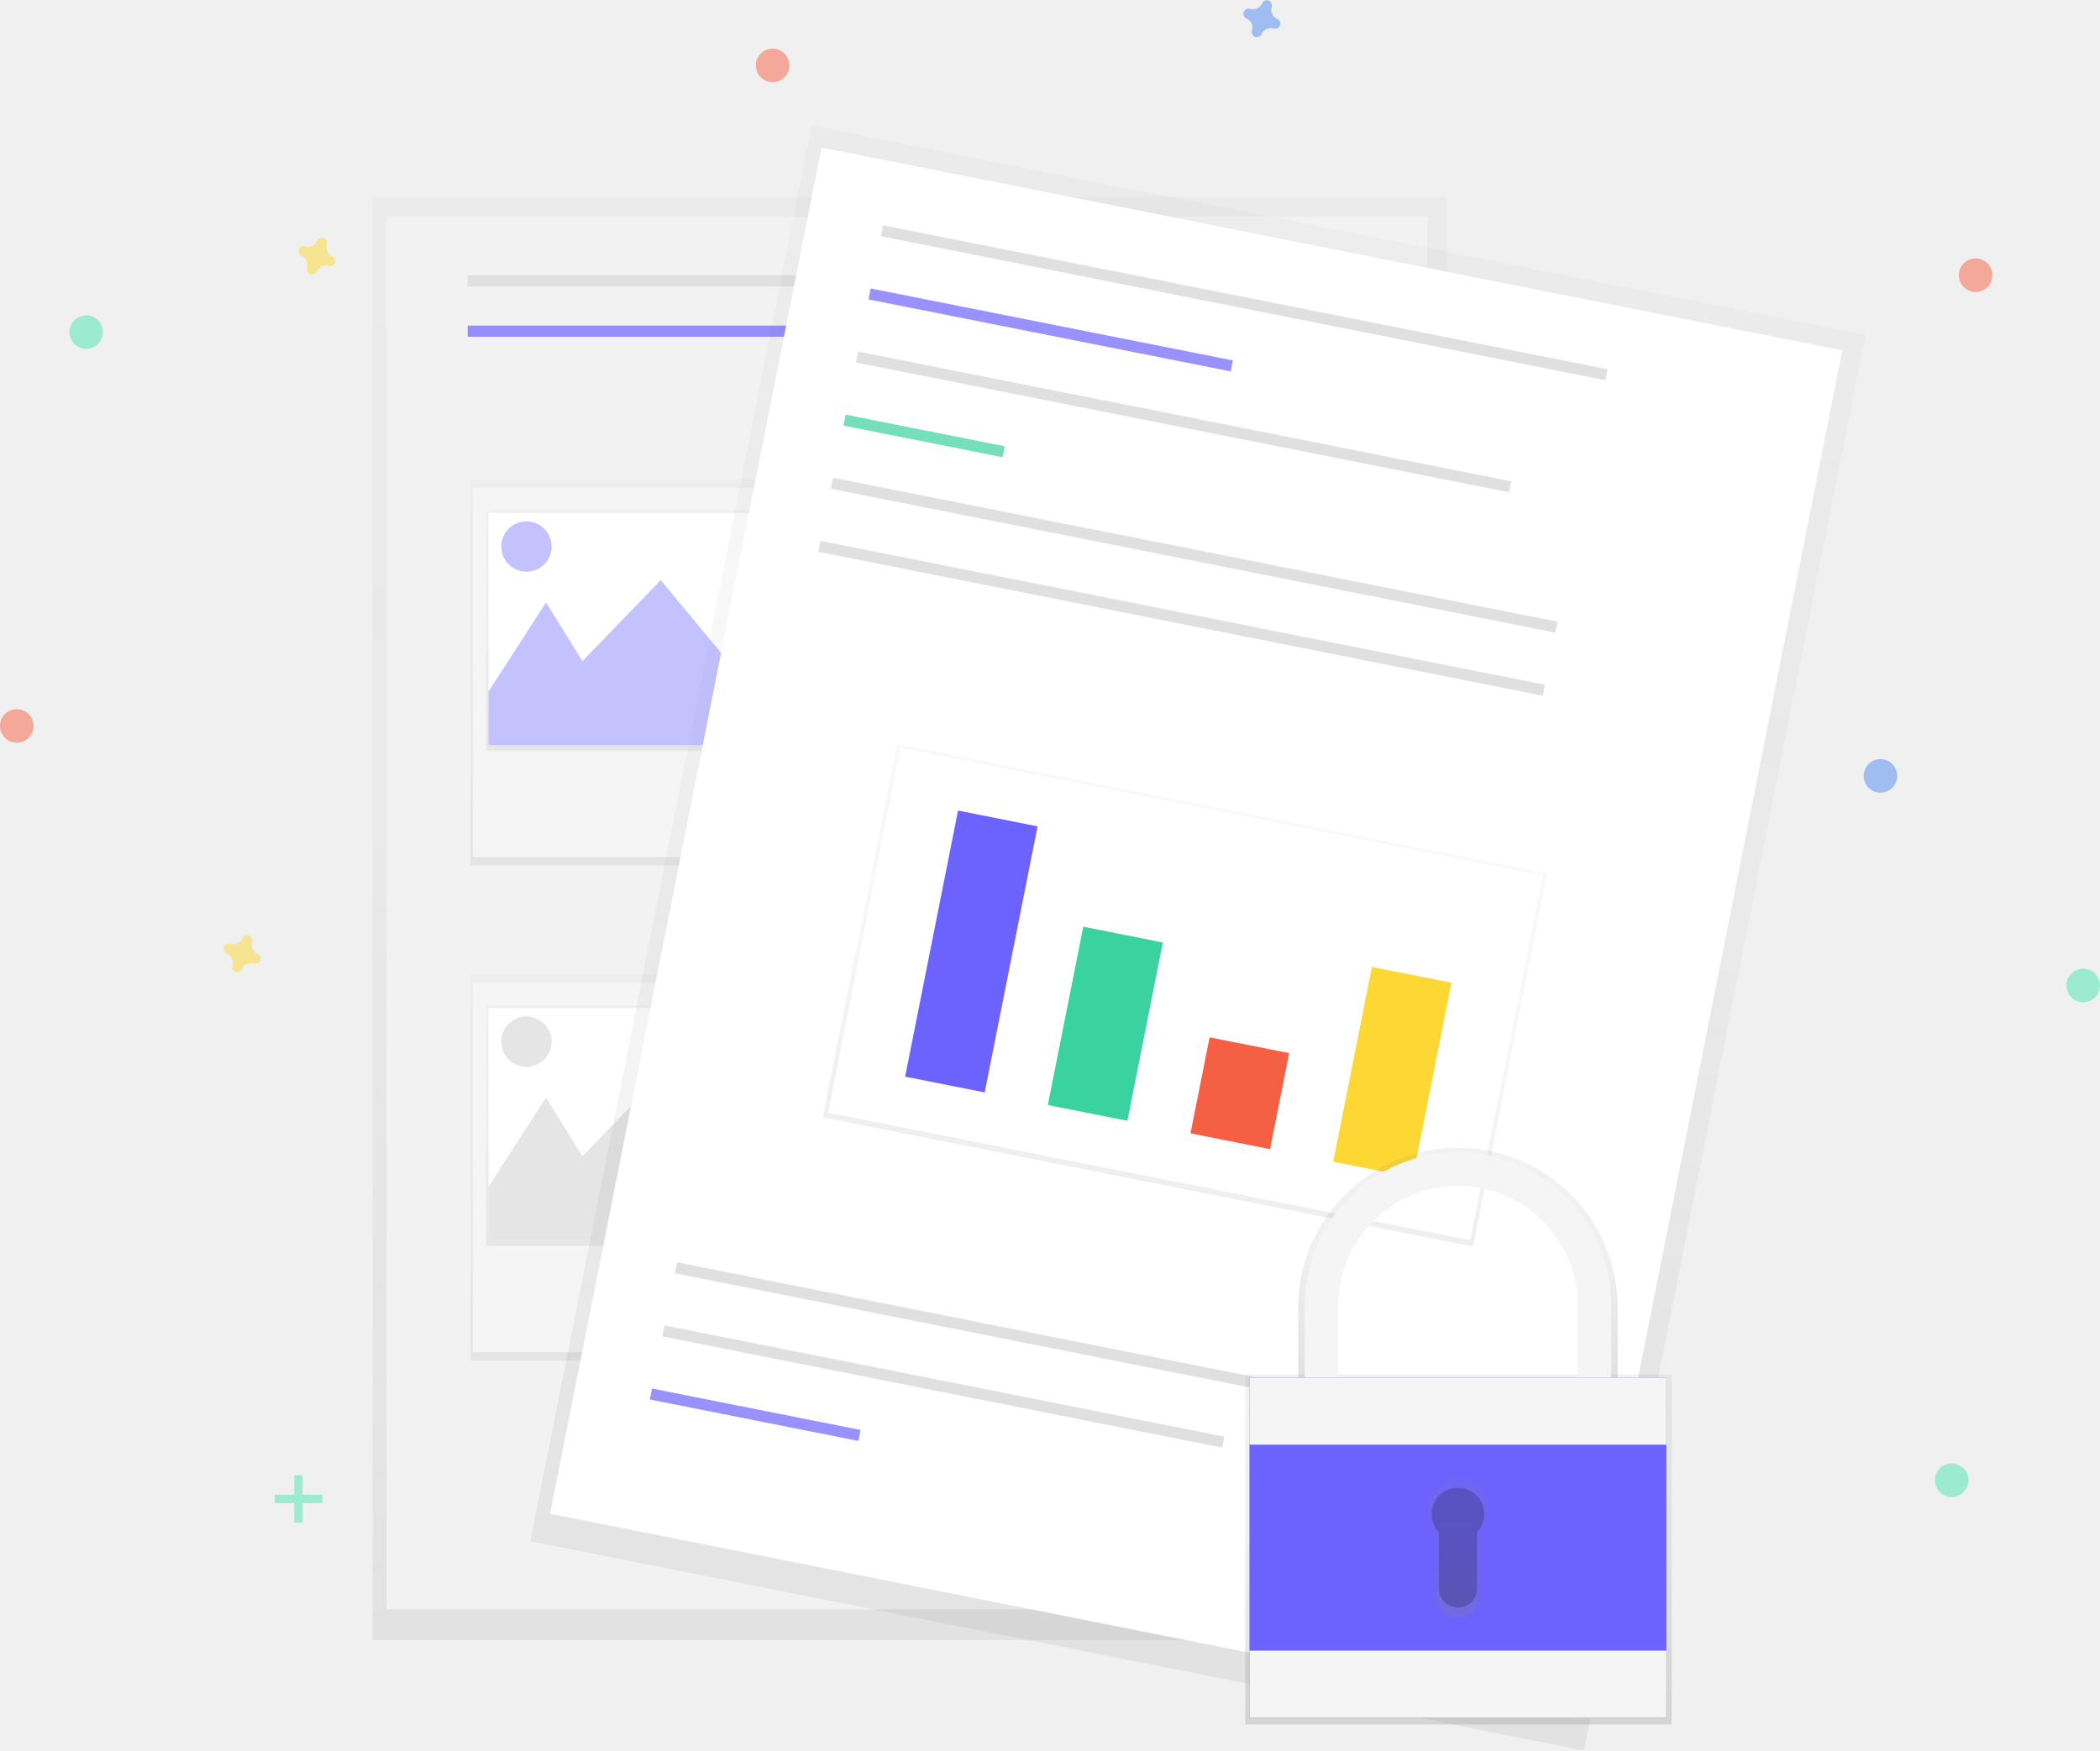
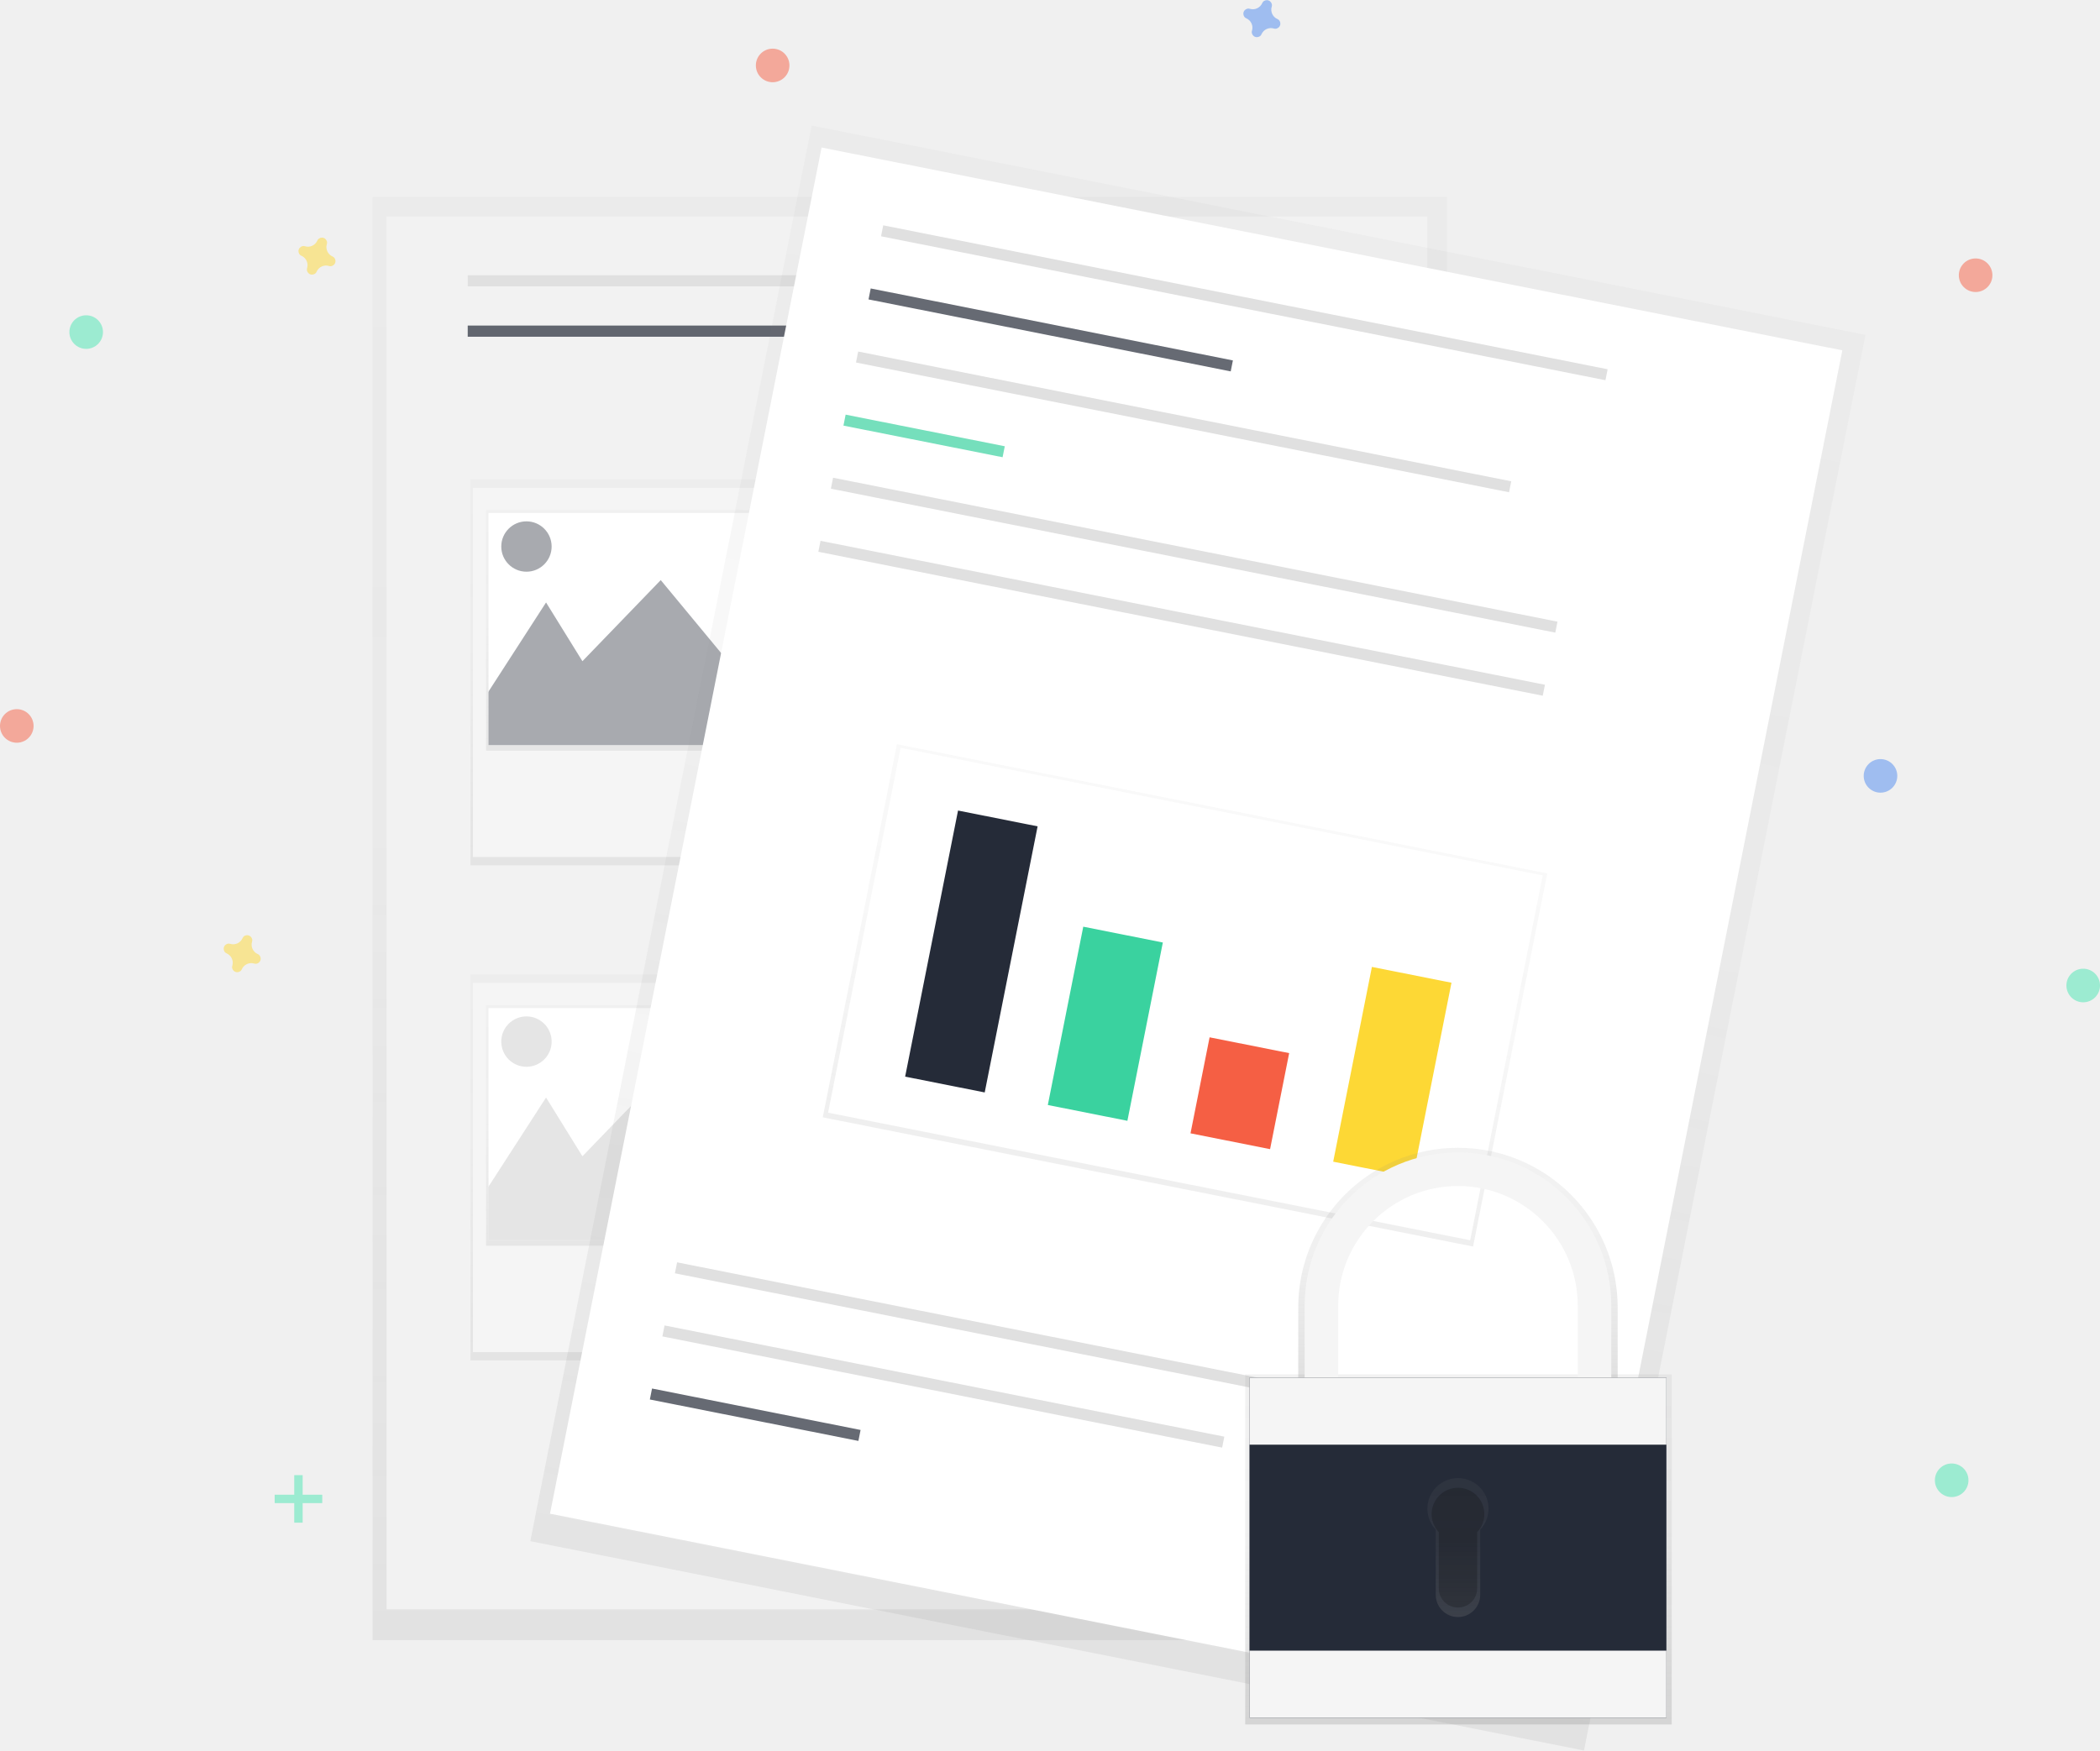
<svg xmlns="http://www.w3.org/2000/svg" xmlns:xlink="http://www.w3.org/1999/xlink" id="e8f68bdd-4984-4f2e-95b7-7fc8ec281257" data-name="Layer 1" width="918.14" height="765.54" viewBox="0 0 918.14 765.54">
  <defs>
    <linearGradient id="27aa7b70-b106-4a00-be67-693c8380e41d" x1="397.74" y1="717.25" x2="397.74" y2="86.11" gradientUnits="userSpaceOnUse">
      <stop offset="0" stop-color="gray" stop-opacity="0.25" />
      <stop offset="0.54" stop-color="gray" stop-opacity="0.12" />
      <stop offset="1" stop-color="gray" stop-opacity="0.1" />
    </linearGradient>
    <linearGradient id="46a816da-c484-41ec-8a6f-fbf14454d910" x1="288.88" y1="378.44" x2="288.88" y2="209.65" xlink:href="#27aa7b70-b106-4a00-be67-693c8380e41d" />
    <linearGradient id="32b634d8-28f1-48d9-a868-f602a2cad942" x1="288.88" y1="328.29" x2="288.88" y2="223.1" xlink:href="#27aa7b70-b106-4a00-be67-693c8380e41d" />
    <clipPath id="7a4c6aff-0be0-461b-a111-b3ae1b8fbf73" transform="translate(-140.93 -67.23)">
      <rect id="8cc91f6d-19b0-43cc-9c18-2faa83ac34ba" data-name="&lt;Rectangle&gt;" x="354.51" y="291.55" width="150.6" height="101.52" fill="#fff" />
    </clipPath>
    <linearGradient id="38f1cb81-8fac-4205-a0ff-a33ac00d354c" x1="288.88" y1="594.94" x2="288.88" y2="426.14" xlink:href="#27aa7b70-b106-4a00-be67-693c8380e41d" />
    <linearGradient id="6fc01aaf-135e-403e-a209-43b2a4fe59f1" x1="288.88" y1="544.79" x2="288.88" y2="439.6" xlink:href="#27aa7b70-b106-4a00-be67-693c8380e41d" />
    <clipPath id="79ce363a-d134-40e4-9f82-b96d04a36978" transform="translate(-140.93 -67.23)">
      <rect id="5b44e697-61fe-43bd-9a58-5f3e41301748" data-name="&lt;Rectangle&gt;" x="354.51" y="508.05" width="150.6" height="101.52" fill="#fff" />
    </clipPath>
    <linearGradient id="54803c44-522d-4b9e-9a34-f1f7b43e8483" x1="671.57" y1="760.34" x2="671.57" y2="129.2" gradientTransform="translate(1109.43 -194.1) rotate(90)" xlink:href="#27aa7b70-b106-4a00-be67-693c8380e41d" />
    <linearGradient id="089a6a47-adaa-499b-aefb-cd6464b62fb8" x1="670.96" y1="553.63" x2="670.96" y2="387.28" gradientTransform="translate(1129.51 -168.41) rotate(90)" xlink:href="#27aa7b70-b106-4a00-be67-693c8380e41d" />
    <linearGradient id="fd8d88e0-7826-450d-9e0b-001d1be709c2" x1="637.66" y1="754.12" x2="637.66" y2="601.05" xlink:href="#27aa7b70-b106-4a00-be67-693c8380e41d" />
    <linearGradient id="8d1793c5-b76e-44e2-a52e-569460402331" x1="778.37" y1="673.86" x2="778.37" y2="569.13" xlink:href="#27aa7b70-b106-4a00-be67-693c8380e41d" />
    <linearGradient id="4745700d-8097-45ff-9f71-625443fc4ad8" x1="778.37" y1="774.41" x2="778.37" y2="713.66" xlink:href="#27aa7b70-b106-4a00-be67-693c8380e41d" />
  </defs>
  <g opacity="0.5">
    <rect x="162.9" y="86.11" width="469.69" height="631.14" fill="url(#27aa7b70-b106-4a00-be67-693c8380e41d)" />
  </g>
  <rect x="169.02" y="94.67" width="455.01" height="609.12" fill="#f2f2f2" />
  <rect x="204.49" y="120.36" width="156.56" height="4.89" fill="#e0e0e0" />
-   <rect x="204.49" y="142.37" width="156.56" height="4.89" fill="#6c63ff" opacity="0.7" />
+   <rect x="204.49" y="142.37" width="156.56" height="4.89" fill="#252b38" opacity="0.7" />
  <rect x="384.29" y="120.36" width="156.56" height="4.89" fill="#e0e0e0" />
  <rect x="408.75" y="259.8" width="156.56" height="4.89" fill="#e0e0e0" />
  <rect x="412.42" y="273.25" width="156.56" height="4.89" fill="#e0e0e0" />
  <rect x="419.76" y="286.7" width="156.56" height="4.89" fill="#e0e0e0" />
  <rect x="408.75" y="476.29" width="156.56" height="4.89" fill="#e0e0e0" />
  <rect x="412.42" y="489.75" width="156.56" height="4.89" fill="#e0e0e0" />
  <rect x="419.76" y="503.2" width="156.56" height="4.89" fill="#e0e0e0" />
  <g opacity="0.5">
    <rect x="205.71" y="209.65" width="166.35" height="168.79" fill="url(#46a816da-c484-41ec-8a6f-fbf14454d910)" />
  </g>
  <rect x="206.76" y="213.32" width="163.72" height="161.45" fill="#f5f5f5" />
  <g opacity="0.5">
    <rect x="212.53" y="223.1" width="152.7" height="105.19" fill="url(#32b634d8-28f1-48d9-a868-f602a2cad942)" />
  </g>
  <rect id="689f37f3-cc41-448d-b172-63ec123bc985" data-name="&lt;Rectangle&gt;" x="213.58" y="224.32" width="150.6" height="101.52" fill="#fff" />
  <g clip-path="url(#7a4c6aff-0be0-461b-a111-b3ae1b8fbf73)">
-     <polygon points="200.82 322.18 238.74 263.46 254.64 289.15 288.88 253.68 318.24 289.15 343.93 236.56 409.98 341.75 195.93 334.41 200.82 322.18" fill="#6c63ff" opacity="0.4" />
-     <circle cx="230.17" cy="239" r="11.01" fill="#6c63ff" opacity="0.4" />
+     <polygon points="200.82 322.18 238.74 263.46 254.64 289.15 288.88 253.68 318.24 289.15 343.93 236.56 409.98 341.75 195.93 334.41 200.82 322.18" fill="#252b38" opacity="0.4" />
+     <circle cx="230.17" cy="239" r="11.01" fill="#252b38" opacity="0.4" />
  </g>
  <g opacity="0.5">
    <rect x="205.71" y="426.14" width="166.35" height="168.79" fill="url(#38f1cb81-8fac-4205-a0ff-a33ac00d354c)" />
  </g>
  <rect x="206.76" y="429.81" width="163.72" height="161.45" fill="#f5f5f5" />
  <g opacity="0.5">
    <rect x="212.53" y="439.6" width="152.7" height="105.19" fill="url(#6fc01aaf-135e-403e-a209-43b2a4fe59f1)" />
  </g>
  <rect id="b429ac3a-f8a8-4171-bcce-5b6c002c0714" data-name="&lt;Rectangle&gt;" x="213.58" y="440.82" width="150.6" height="101.52" fill="#fff" />
  <g clip-path="url(#79ce363a-d134-40e4-9f82-b96d04a36978)">
    <polygon points="200.82 538.67 238.74 479.96 254.64 505.65 288.88 470.18 318.24 505.65 343.93 453.05 409.98 558.24 195.93 550.9 200.82 538.67" fill="#bdbdbd" opacity="0.4" />
    <circle cx="230.17" cy="455.5" r="11.01" fill="#bdbdbd" opacity="0.4" />
  </g>
  <g opacity="0.5">
    <rect x="349.09" y="242.63" width="631.14" height="469.69" transform="translate(-74.16 969.06) rotate(-78.76)" fill="url(#54803c44-522d-4b9e-9a34-f1f7b43e8483)" />
  </g>
  <rect x="359.37" y="247.33" width="609.12" height="455.01" transform="translate(-72.16 966.22) rotate(-78.76)" fill="#fff" />
  <rect x="523.5" y="197.22" width="322.91" height="4.89" transform="translate(-88.86 -196.94) rotate(11.24)" fill="#e0e0e0" />
  <rect x="433.36" y="650.7" width="322.91" height="4.89" transform="translate(-2.18 -170.66) rotate(11.24)" fill="#e0e0e0" />
  <rect x="428.58" y="671.14" width="249.52" height="4.89" transform="translate(1.01 -162.18) rotate(11.24)" fill="#e0e0e0" />
-   <rect x="424.6" y="683.47" width="92.96" height="4.89" transform="translate(1.84 -145.91) rotate(11.24)" fill="#6c63ff" opacity="0.7" />
-   <rect x="519.57" y="209.08" width="161.45" height="4.89" transform="translate(-88.17 -180.2) rotate(11.24)" fill="#6c63ff" opacity="0.7" />
+   <rect x="424.6" y="683.47" width="92.96" height="4.89" transform="translate(1.84 -145.91) rotate(11.24)" fill="#252b38" opacity="0.7" />
+   <rect x="519.57" y="209.08" width="161.45" height="4.89" transform="translate(-88.17 -180.2) rotate(11.24)" fill="#252b38" opacity="0.7" />
  <rect x="512.84" y="249.31" width="291.11" height="4.89" transform="translate(-79.21 -190.76) rotate(11.24)" fill="#e0e0e0" />
  <rect x="509.47" y="255.44" width="70.94" height="4.89" transform="translate(-80.19 -168.52) rotate(11.24)" fill="#3ad29f" opacity="0.7" />
  <rect x="501.56" y="307.59" width="322.91" height="4.89" transform="translate(-67.76 -190.54) rotate(11.24)" fill="#e0e0e0" />
  <g opacity="0.5">
    <rect x="575.87" y="357.6" width="166.35" height="289.88" transform="translate(-103.27 983.74) rotate(-78.76)" fill="url(#089a6a47-adaa-499b-aefb-cd6464b62fb8)" />
  </g>
  <rect x="516.06" y="420.61" width="286.22" height="162.68" transform="translate(-30.42 -186.11) rotate(11.24)" fill="#fff" />
  <rect x="496.08" y="335.18" width="322.91" height="4.89" transform="translate(-62.49 -188.94) rotate(11.24)" fill="#e0e0e0" />
-   <rect x="547.86" y="424.02" width="35.47" height="118.64" transform="translate(-35.84 -168.22) rotate(11.24)" fill="#6c63ff" />
+   <rect x="547.86" y="424.02" width="35.47" height="118.64" transform="translate(-35.84 -168.22) rotate(11.24)" fill="#252b38" />
  <rect x="606.43" y="475.19" width="35.47" height="79.5" transform="translate(-28.56 -179.03) rotate(11.24)" fill="#3ad29f" />
  <rect x="665.23" y="523.93" width="35.47" height="42.81" transform="translate(-21.5 -189.92) rotate(11.24)" fill="#f55f44" />
  <rect x="731.91" y="492.72" width="35.47" height="86.84" transform="translate(-22.02 -203.09) rotate(11.24)" fill="#fdd835" />
  <g opacity="0.5">
    <rect x="128.65" y="645.09" width="3.67" height="20.79" fill="#47e6b1" />
    <rect x="269.58" y="712.31" width="3.67" height="20.79" transform="translate(853.2 384.07) rotate(90)" fill="#47e6b1" />
  </g>
  <path d="M699.44,75.56a4.49,4.49,0,0,1-2.5-5.43,2.16,2.16,0,0,0,.1-.5h0a2.25,2.25,0,0,0-4-1.49h0a2.16,2.16,0,0,0-.25.44,4.49,4.49,0,0,1-5.43,2.5,2.16,2.16,0,0,0-.5-.1h0a2.25,2.25,0,0,0-1.49,4h0a2.16,2.16,0,0,0,.44.25,4.49,4.49,0,0,1,2.5,5.43,2.16,2.16,0,0,0-.1.5h0a2.25,2.25,0,0,0,4,1.49h0a2.16,2.16,0,0,0,.25-.44,4.49,4.49,0,0,1,5.43-2.5,2.16,2.16,0,0,0,.5.1h0a2.25,2.25,0,0,0,1.49-4h0A2.16,2.16,0,0,0,699.44,75.56Z" transform="translate(-140.93 -67.23)" fill="#4d8af0" opacity="0.5" />
  <path d="M286.33,179.4a4.49,4.49,0,0,1-2.5-5.43,2.16,2.16,0,0,0,.1-.5h0a2.25,2.25,0,0,0-4-1.49h0a2.16,2.16,0,0,0-.25.44,4.49,4.49,0,0,1-5.43,2.5,2.16,2.16,0,0,0-.5-.1h0a2.25,2.25,0,0,0-1.49,4h0a2.16,2.16,0,0,0,.44.25,4.49,4.49,0,0,1,2.5,5.43,2.16,2.16,0,0,0-.1.5h0a2.25,2.25,0,0,0,4,1.49h0a2.16,2.16,0,0,0,.25-.44,4.49,4.49,0,0,1,5.43-2.5,2.16,2.16,0,0,0,.5.1h0a2.25,2.25,0,0,0,1.49-4h0A2.16,2.16,0,0,0,286.33,179.4Z" transform="translate(-140.93 -67.23)" fill="#fdd835" opacity="0.5" />
  <path d="M253.63,484.46a4.49,4.49,0,0,1-2.5-5.43,2.16,2.16,0,0,0,.1-.5h0a2.25,2.25,0,0,0-4-1.49h0a2.16,2.16,0,0,0-.25.44,4.49,4.49,0,0,1-5.43,2.5,2.16,2.16,0,0,0-.5-.1h0a2.25,2.25,0,0,0-1.49,4h0a2.16,2.16,0,0,0,.44.25,4.49,4.49,0,0,1,2.5,5.43,2.16,2.16,0,0,0-.1.5h0a2.25,2.25,0,0,0,4,1.49h0a2.16,2.16,0,0,0,.25-.44,4.49,4.49,0,0,1,5.43-2.5,2.16,2.16,0,0,0,.5.1h0a2.25,2.25,0,0,0,1.49-4h0A2.16,2.16,0,0,0,253.63,484.46Z" transform="translate(-140.93 -67.23)" fill="#fdd835" opacity="0.5" />
  <circle cx="337.81" cy="28.62" r="7.34" fill="#f55f44" opacity="0.5" />
  <circle cx="7.34" cy="317.46" r="7.34" fill="#f55f44" opacity="0.5" />
  <circle cx="863.76" cy="120.36" r="7.34" fill="#f55f44" opacity="0.5" />
  <circle cx="822.17" cy="339.3" r="7.34" fill="#4d8af0" opacity="0.5" />
  <circle cx="37.68" cy="145.22" r="7.34" fill="#47e6b1" opacity="0.5" />
  <circle cx="853.29" cy="647.34" r="7.34" fill="#47e6b1" opacity="0.5" />
  <circle cx="910.8" cy="430.97" r="7.34" fill="#47e6b1" opacity="0.5" />
  <rect x="544.42" y="601.05" width="186.48" height="153.07" fill="url(#fd8d88e0-7826-450d-9e0b-001d1be709c2)" />
  <path d="M723.82,639a54.55,54.55,0,0,1,109.1,0v34.91h15.27V639a69.82,69.82,0,0,0-139.65,0v34.91h15.27Z" transform="translate(-140.93 -67.23)" fill="url(#8d1793c5-b76e-44e2-a52e-569460402331)" />
  <path d="M726,638.25a52.37,52.37,0,1,1,104.74,0v33.52H845.4V638.25a67,67,0,0,0-134.06,0v33.52H726Z" transform="translate(-140.93 -67.23)" fill="#f5f5f5" />
-   <rect x="546.32" y="602.45" width="182.24" height="148.73" fill="#6c63ff" />
+   <rect x="546.32" y="602.45" width="182.24" height="148.73" fill="#252b38" />
  <rect x="546.32" y="602.45" width="182.24" height="148.73" fill="#f5f5f5" />
-   <rect x="546.32" y="631.77" width="182.24" height="90.07" fill="#6c63ff" />
+   <rect x="546.32" y="631.77" width="182.24" height="90.07" fill="#252b38" />
  <path d="M791.73,727a13.36,13.36,0,1,0-23.08,9.15v28.51a9.72,9.72,0,0,0,19.44,0V736.18A13.3,13.3,0,0,0,791.73,727Z" transform="translate(-140.93 -67.23)" fill="url(#4745700d-8097-45ff-9f71-625443fc4ad8)" />
  <path d="M789.89,729.38a11.52,11.52,0,1,0-19.9,7.89v24.58a8.38,8.38,0,1,0,16.76,0V737.27A11.47,11.47,0,0,0,789.89,729.38Z" transform="translate(-140.93 -67.23)" opacity="0.2" />
</svg>
